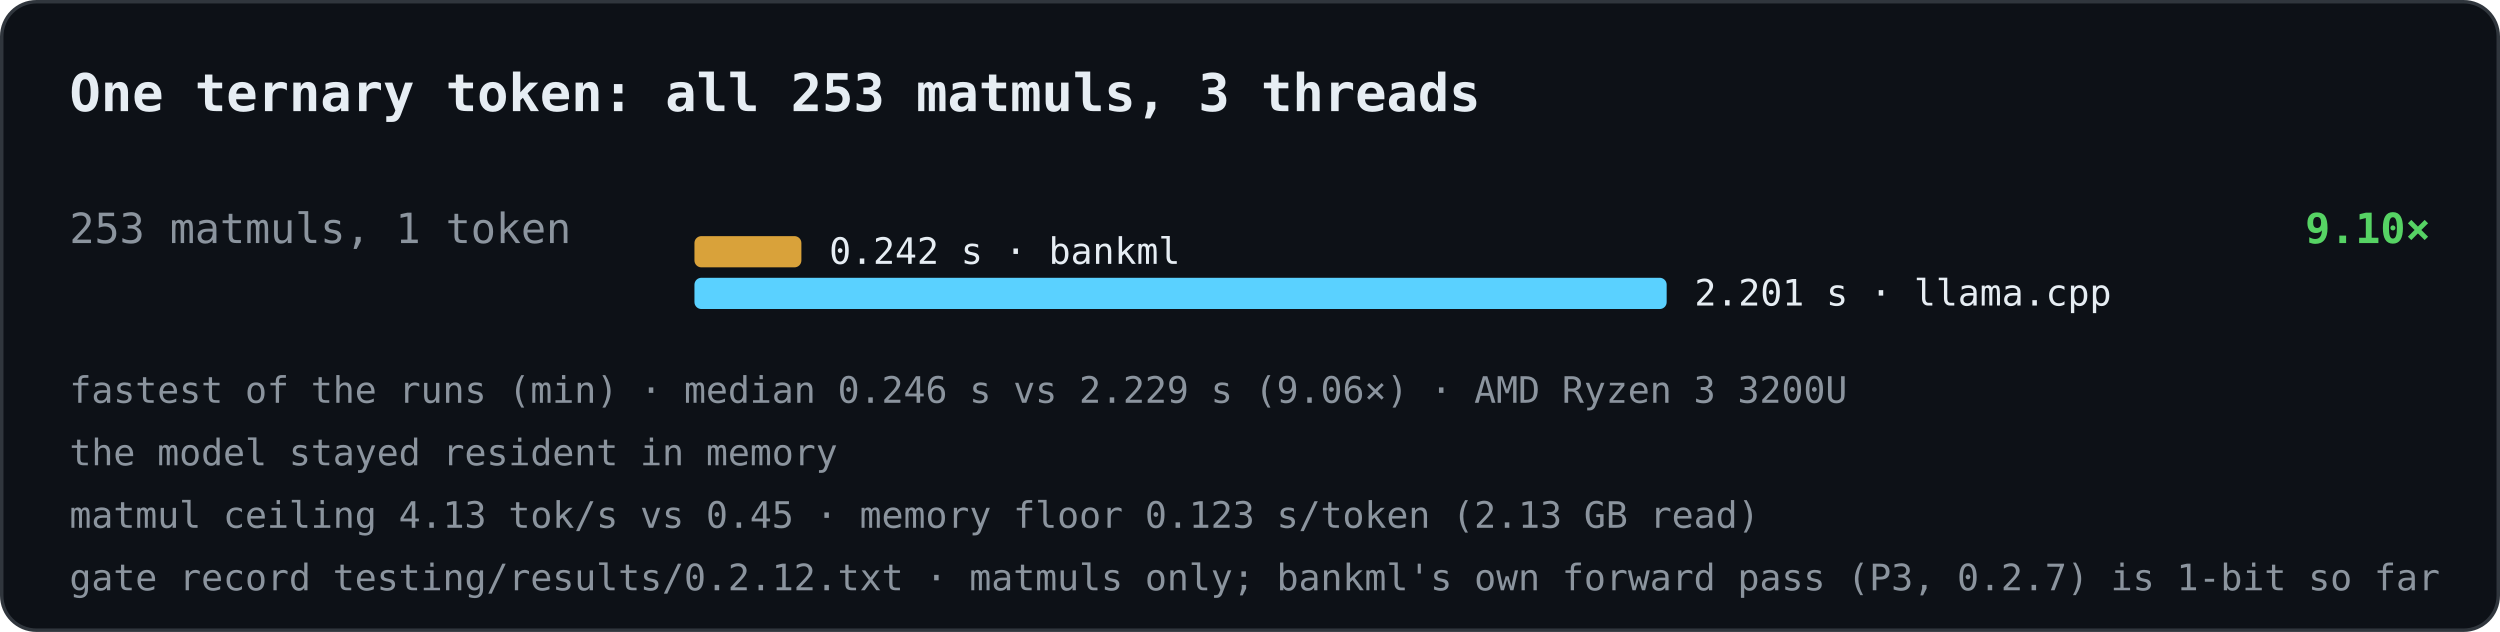
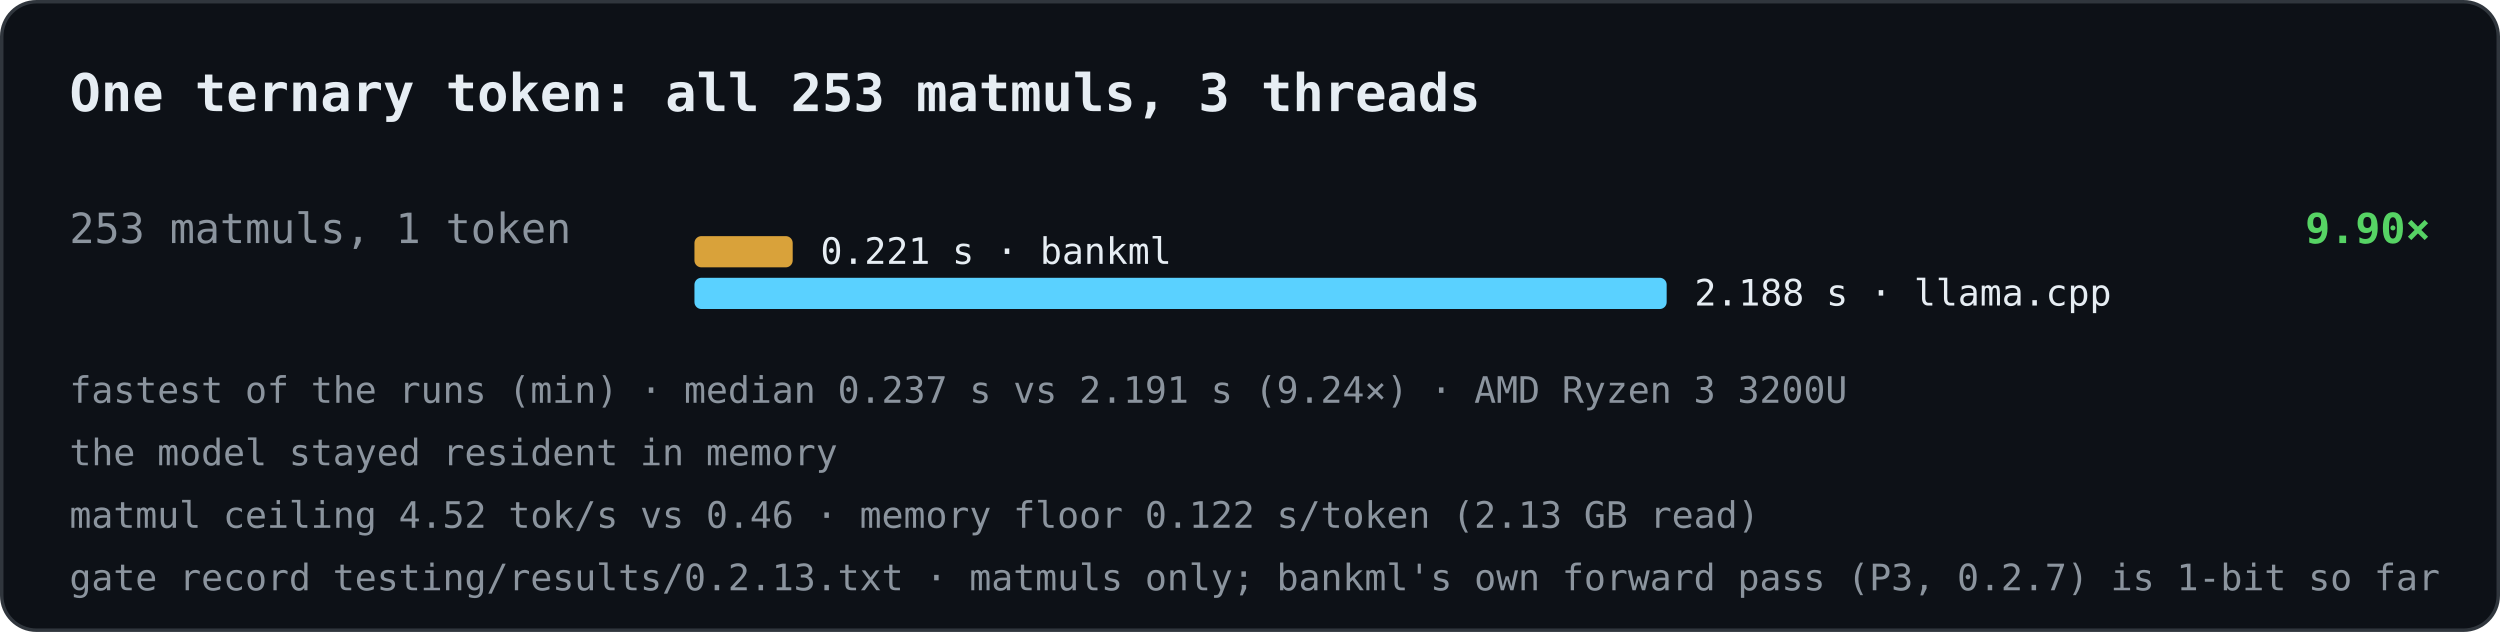
<svg xmlns="http://www.w3.org/2000/svg" width="720" height="182" viewBox="0 0 720 182" role="img" aria-label="One ternary token: all 253 matmuls, 3 threads">
  <rect x="0.5" y="0.5" width="719" height="181" rx="10" fill="#0d1117" stroke="#30363d" />
  <text x="20" y="32" font-family="ui-monospace,SFMono-Regular,Menlo,Consolas,monospace" font-size="15" font-weight="700" text-anchor="start" fill="#e6edf3">One ternary token: all 253 matmuls, 3 threads</text>
  <text x="20" y="70" font-family="ui-monospace,SFMono-Regular,Menlo,Consolas,monospace" font-size="12" font-weight="400" text-anchor="start" fill="#8b949e">253 matmuls, 1 token</text>
-   <rect x="200" y="68" width="30.8" height="9" rx="2" fill="#D9A23A" />
-   <text x="238.8" y="76" font-family="ui-monospace,SFMono-Regular,Menlo,Consolas,monospace" font-size="10.5" font-weight="400" text-anchor="start" fill="#e6edf3">0.242 s · bankml</text>
+   <rect x="200" y="68" width="28.3" height="9" rx="2" fill="#D9A23A" />
+   <text x="236.3" y="76" font-family="ui-monospace,SFMono-Regular,Menlo,Consolas,monospace" font-size="10.5" font-weight="400" text-anchor="start" fill="#e6edf3">0.221 s · bankml</text>
  <rect x="200" y="80" width="280.0" height="9" rx="2" fill="#5AD1FF" />
-   <text x="488.0" y="88" font-family="ui-monospace,SFMono-Regular,Menlo,Consolas,monospace" font-size="10.5" font-weight="400" text-anchor="start" fill="#e6edf3">2.201 s · llama.cpp</text>
-   <text x="700" y="70" font-family="ui-monospace,SFMono-Regular,Menlo,Consolas,monospace" font-size="12" font-weight="700" text-anchor="end" fill="#56D364">9.10×</text>
-   <text x="20" y="116" font-family="ui-monospace,SFMono-Regular,Menlo,Consolas,monospace" font-size="10.5" font-weight="400" text-anchor="start" fill="#8b949e">fastest of the runs (min) · median 0.246 s vs 2.229 s (9.06×) · AMD Ryzen 3 3200U</text>
+   <text x="488.0" y="88" font-family="ui-monospace,SFMono-Regular,Menlo,Consolas,monospace" font-size="10.5" font-weight="400" text-anchor="start" fill="#e6edf3">2.188 s · llama.cpp</text>
+   <text x="700" y="70" font-family="ui-monospace,SFMono-Regular,Menlo,Consolas,monospace" font-size="12" font-weight="700" text-anchor="end" fill="#56D364">9.90×</text>
+   <text x="20" y="116" font-family="ui-monospace,SFMono-Regular,Menlo,Consolas,monospace" font-size="10.5" font-weight="400" text-anchor="start" fill="#8b949e">fastest of the runs (min) · median 0.237 s vs 2.191 s (9.24×) · AMD Ryzen 3 3200U</text>
  <text x="20" y="134" font-family="ui-monospace,SFMono-Regular,Menlo,Consolas,monospace" font-size="10.5" font-weight="400" text-anchor="start" fill="#8b949e">the model stayed resident in memory</text>
-   <text x="20" y="152" font-family="ui-monospace,SFMono-Regular,Menlo,Consolas,monospace" font-size="10.5" font-weight="400" text-anchor="start" fill="#8b949e">matmul ceiling 4.13 tok/s vs 0.45 · memory floor 0.123 s/token (2.13 GB read)</text>
-   <text x="20" y="170" font-family="ui-monospace,SFMono-Regular,Menlo,Consolas,monospace" font-size="10.5" font-weight="400" text-anchor="start" fill="#8b949e">gate record testing/results/0.2.12.txt · matmuls only; bankml's own forward pass (P3, 0.2.7) is 1-bit so far</text>
+   <text x="20" y="152" font-family="ui-monospace,SFMono-Regular,Menlo,Consolas,monospace" font-size="10.5" font-weight="400" text-anchor="start" fill="#8b949e">matmul ceiling 4.52 tok/s vs 0.46 · memory floor 0.122 s/token (2.13 GB read)</text>
+   <text x="20" y="170" font-family="ui-monospace,SFMono-Regular,Menlo,Consolas,monospace" font-size="10.5" font-weight="400" text-anchor="start" fill="#8b949e">gate record testing/results/0.2.13.txt · matmuls only; bankml's own forward pass (P3, 0.2.7) is 1-bit so far</text>
</svg>
